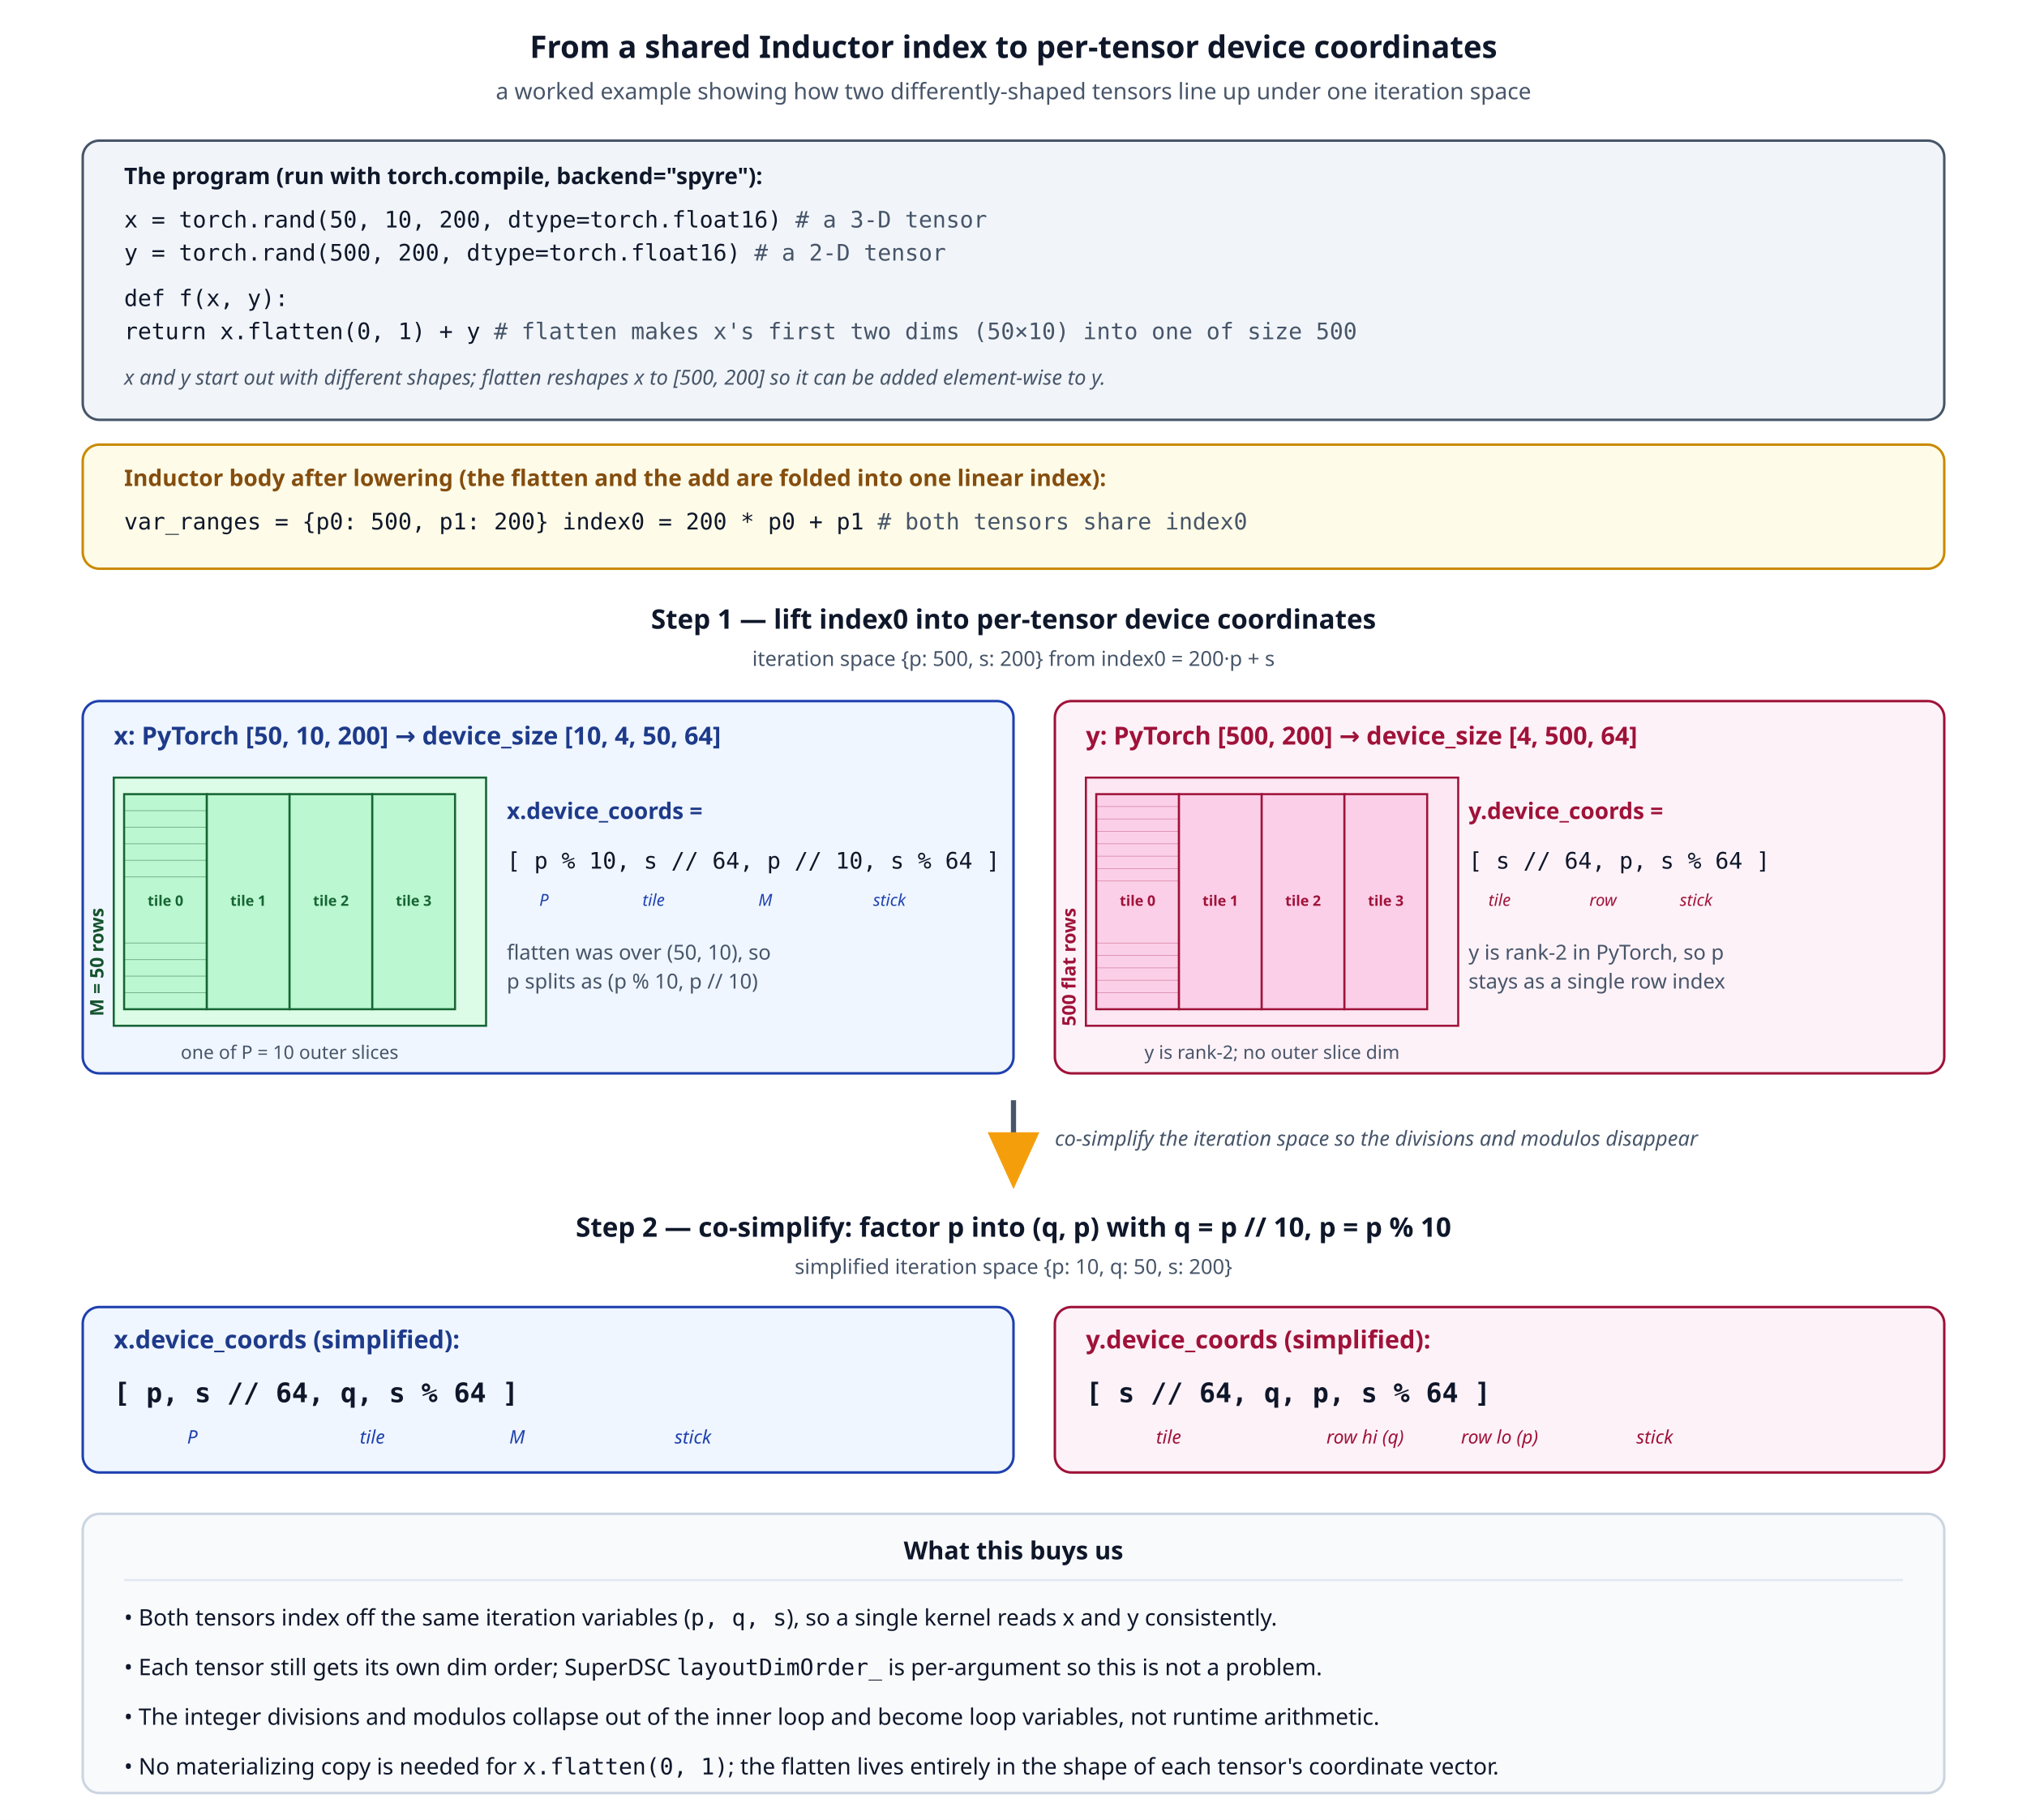
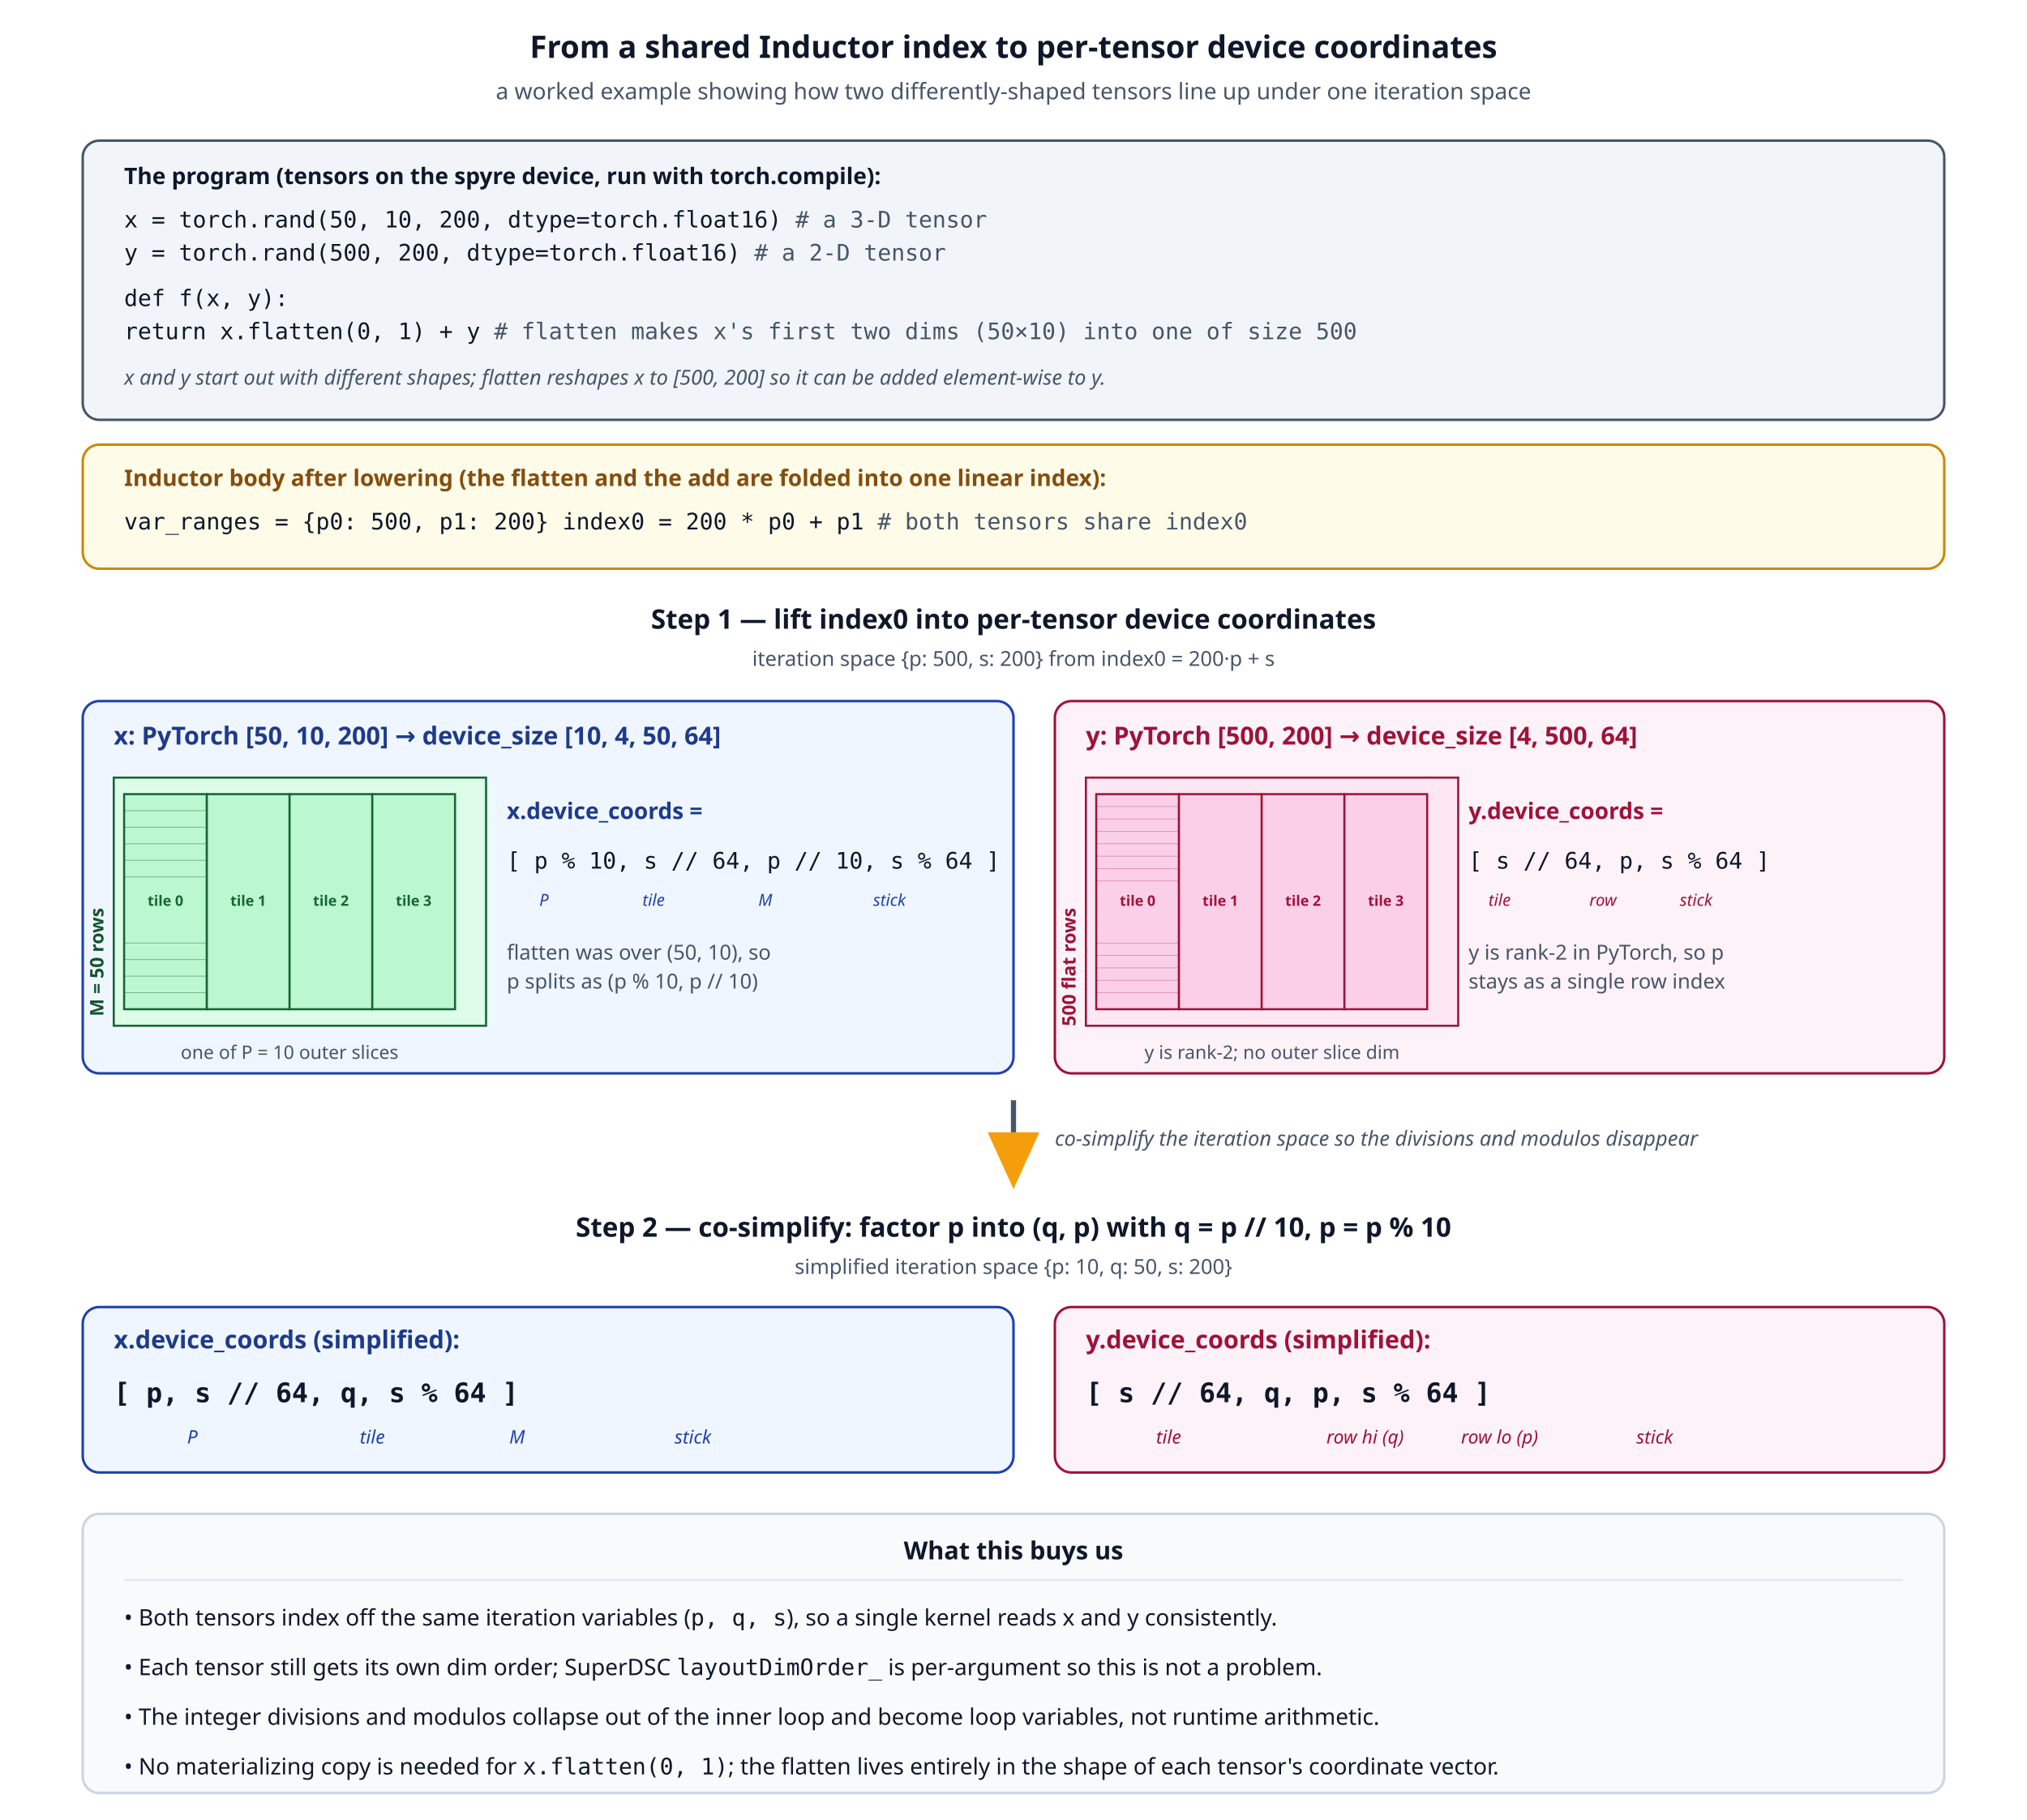
<svg xmlns="http://www.w3.org/2000/svg" viewBox="0 0 980 880" font-family="sans-serif" font-size="12">
  <rect width="980" height="880" fill="white" />
  <defs>
    <marker id="ah" markerWidth="9" markerHeight="9" refX="7" refY="4" orient="auto">
      <path d="M0,0 L9,4 L0,8 Z" fill="#1d4ed8" />
    </marker>
    <marker id="ahbig" markerWidth="11" markerHeight="11" refX="9" refY="5" orient="auto">
      <path d="M0,0 L11,5 L0,10 Z" fill="#f59e0b" />
    </marker>
  </defs>
  <text x="490" y="28" text-anchor="middle" font-size="15" font-weight="bold" fill="#0f172a">From a shared Inductor index to per-tensor device coordinates</text>
  <text x="490" y="48" text-anchor="middle" font-size="11" fill="#475569">a worked example showing how two differently-shaped tensors line up under one iteration space</text>
  <rect x="40" y="68" width="900" height="135" rx="8" fill="#f1f5f9" stroke="#475569" stroke-width="1.2" />
-   <text x="60" y="89" font-size="11" font-weight="bold" fill="#0f172a">The program (run with torch.compile, backend="spyre"):</text>
+   <text x="60" y="89" font-size="11" font-weight="bold" fill="#0f172a">The program (tensors on the spyre device, run with torch.compile):</text>
  <text x="60" y="110" font-family="ui-monospace, SFMono-Regular, Menlo, monospace" font-size="11" fill="#0f172a">x = torch.rand(50, 10, 200, dtype=torch.float16)   <tspan fill="#475569"># a 3-D tensor</tspan>
  </text>
  <text x="60" y="126" font-family="ui-monospace, monospace" font-size="11" fill="#0f172a">y = torch.rand(500, 200,   dtype=torch.float16)    <tspan fill="#475569"># a 2-D tensor</tspan>
  </text>
  <text x="60" y="148" font-family="ui-monospace, monospace" font-size="11" fill="#0f172a">def f(x, y):</text>
  <text x="60" y="164" font-family="ui-monospace, monospace" font-size="11" fill="#0f172a">    return x.flatten(0, 1) + y       <tspan fill="#475569"># flatten makes x's first two dims (50×10) into one of size 500</tspan>
  </text>
  <text x="60" y="186" font-size="10" font-style="italic" fill="#475569">x and y start out with different shapes; flatten reshapes x to [500, 200] so it can be added element-wise to y.</text>
  <rect x="40" y="215" width="900" height="60" rx="8" fill="#fefce8" stroke="#ca8a04" stroke-width="1.2" />
  <text x="60" y="235" font-size="11" font-weight="bold" fill="#854d0e">Inductor body after lowering (the flatten and the add are folded into one linear index):</text>
  <text x="60" y="256" font-family="ui-monospace, monospace" font-size="11" fill="#0f172a">var_ranges = {p0: 500, p1: 200}    index0 = 200 * p0 + p1   <tspan fill="#475569"># both tensors share index0</tspan>
  </text>
  <text x="490" y="304" text-anchor="middle" font-size="13" font-weight="bold" fill="#0f172a">Step 1 — lift index0 into per-tensor device coordinates</text>
  <text x="490" y="322" text-anchor="middle" font-size="10" fill="#475569">iteration space {p: 500, s: 200} from index0 = 200·p + s</text>
  <rect x="40" y="339" width="450" height="180" rx="8" fill="#eff6ff" stroke="#1e40af" stroke-width="1.2" />
  <text x="55" y="360" font-size="12" font-weight="bold" fill="#1e3a8a">x: PyTorch [50, 10, 200] → device_size [10, 4, 50, 64]</text>
  <g stroke="#166534" stroke-width="1">
    <rect x="55" y="376" width="180" height="120" fill="#dcfce7" />
    <rect x="60" y="384" width="40" height="104" fill="#bbf7d0" />
    <rect x="100" y="384" width="40" height="104" fill="#bbf7d0" />
    <rect x="140" y="384" width="40" height="104" fill="#bbf7d0" />
    <rect x="180" y="384" width="40" height="104" fill="#bbf7d0" />
  </g>
  <text x="80" y="438" text-anchor="middle" font-size="7" font-weight="bold" fill="#166534">tile 0</text>
  <text x="120" y="438" text-anchor="middle" font-size="7" font-weight="bold" fill="#166534">tile 1</text>
  <text x="160" y="438" text-anchor="middle" font-size="7" font-weight="bold" fill="#166534">tile 2</text>
  <text x="200" y="438" text-anchor="middle" font-size="7" font-weight="bold" fill="#166534">tile 3</text>
  <g stroke="#14532d" stroke-width="0.4" stroke-opacity="0.4">
    <line x1="60" y1="392" x2="100" y2="392" />
    <line x1="60" y1="400" x2="100" y2="400" />
    <line x1="60" y1="408" x2="100" y2="408" />
    <line x1="60" y1="416" x2="100" y2="416" />
    <line x1="60" y1="424" x2="100" y2="424" />
    <line x1="60" y1="456" x2="100" y2="456" />
    <line x1="60" y1="464" x2="100" y2="464" />
    <line x1="60" y1="472" x2="100" y2="472" />
    <line x1="60" y1="480" x2="100" y2="480" />
  </g>
  <text x="50" y="439" text-anchor="end" font-size="9" font-weight="bold" fill="#14532d" transform="rotate(-90 50 439)">M = 50 rows</text>
  <text x="140" y="512" text-anchor="middle" font-size="9" fill="#475569">one of P = 10 outer slices</text>
  <text x="245" y="396" font-size="11" font-weight="bold" fill="#1e3a8a">x.device_coords =</text>
  <text x="245" y="420" font-family="ui-monospace, monospace" font-size="11" fill="#0f172a">[ p % 10,  s // 64,  p // 10,  s % 64 ]</text>
  <text x="263" y="438" text-anchor="middle" font-size="8" font-style="italic" fill="#1e40af">P</text>
  <text x="316" y="438" text-anchor="middle" font-size="8" font-style="italic" fill="#1e40af">tile</text>
  <text x="370" y="438" text-anchor="middle" font-size="8" font-style="italic" fill="#1e40af">M</text>
  <text x="430" y="438" text-anchor="middle" font-size="8" font-style="italic" fill="#1e40af">stick</text>
  <text x="245" y="464" font-size="10" fill="#475569">flatten was over (50, 10), so</text>
  <text x="245" y="478" font-size="10" fill="#475569">p splits as (p % 10, p // 10)</text>
  <rect x="510" y="339" width="430" height="180" rx="8" fill="#fdf2f8" stroke="#9f1239" stroke-width="1.2" />
  <text x="525" y="360" font-size="12" font-weight="bold" fill="#9f1239">y: PyTorch [500, 200] → device_size [4, 500, 64]</text>
  <g stroke="#9f1239" stroke-width="1">
    <rect x="525" y="376" width="180" height="120" fill="#fce7f3" />
    <rect x="530" y="384" width="40" height="104" fill="#fbcfe8" />
    <rect x="570" y="384" width="40" height="104" fill="#fbcfe8" />
    <rect x="610" y="384" width="40" height="104" fill="#fbcfe8" />
    <rect x="650" y="384" width="40" height="104" fill="#fbcfe8" />
  </g>
  <text x="550" y="438" text-anchor="middle" font-size="7" font-weight="bold" fill="#9f1239">tile 0</text>
  <text x="590" y="438" text-anchor="middle" font-size="7" font-weight="bold" fill="#9f1239">tile 1</text>
  <text x="630" y="438" text-anchor="middle" font-size="7" font-weight="bold" fill="#9f1239">tile 2</text>
  <text x="670" y="438" text-anchor="middle" font-size="7" font-weight="bold" fill="#9f1239">tile 3</text>
  <g stroke="#9f1239" stroke-width="0.3" stroke-opacity="0.4">
    <line x1="530" y1="390" x2="570" y2="390" />
    <line x1="530" y1="396" x2="570" y2="396" />
    <line x1="530" y1="402" x2="570" y2="402" />
    <line x1="530" y1="408" x2="570" y2="408" />
    <line x1="530" y1="414" x2="570" y2="414" />
    <line x1="530" y1="420" x2="570" y2="420" />
    <line x1="530" y1="426" x2="570" y2="426" />
    <line x1="530" y1="456" x2="570" y2="456" />
    <line x1="530" y1="462" x2="570" y2="462" />
    <line x1="530" y1="468" x2="570" y2="468" />
    <line x1="530" y1="474" x2="570" y2="474" />
    <line x1="530" y1="480" x2="570" y2="480" />
  </g>
  <text x="520" y="439" text-anchor="end" font-size="9" font-weight="bold" fill="#9f1239" transform="rotate(-90 520 439)">500 flat rows</text>
  <text x="615" y="512" text-anchor="middle" font-size="9" fill="#475569">y is rank-2; no outer slice dim</text>
  <text x="710" y="396" font-size="11" font-weight="bold" fill="#9f1239">y.device_coords =</text>
  <text x="710" y="420" font-family="ui-monospace, monospace" font-size="11" fill="#0f172a">[ s // 64,  p,  s % 64 ]</text>
  <text x="725" y="438" text-anchor="middle" font-size="8" font-style="italic" fill="#9f1239">tile</text>
  <text x="775" y="438" text-anchor="middle" font-size="8" font-style="italic" fill="#9f1239">row</text>
  <text x="820" y="438" text-anchor="middle" font-size="8" font-style="italic" fill="#9f1239">stick</text>
  <text x="710" y="464" font-size="10" fill="#475569">y is rank-2 in PyTorch, so p</text>
  <text x="710" y="478" font-size="10" fill="#475569">stays as a single row index</text>
  <line x1="490" y1="532" x2="490" y2="570" stroke="#475569" stroke-width="2.5" marker-end="url(#ahbig)" />
  <text x="510" y="554" font-size="10" font-style="italic" fill="#475569">co-simplify the iteration space so the divisions and modulos disappear</text>
  <text x="490" y="598" text-anchor="middle" font-size="13" font-weight="bold" fill="#0f172a">Step 2 — co-simplify: factor p into (q, p) with q = p // 10, p = p % 10</text>
  <text x="490" y="616" text-anchor="middle" font-size="10" fill="#475569">simplified iteration space {p: 10, q: 50, s: 200}</text>
  <rect x="40" y="632" width="450" height="80" rx="8" fill="#eff6ff" stroke="#1e40af" stroke-width="1.2" />
  <text x="55" y="652" font-size="12" font-weight="bold" fill="#1e3a8a">x.device_coords (simplified):</text>
  <text x="55" y="678" font-family="ui-monospace, monospace" font-size="13" font-weight="bold" fill="#0f172a">[ p,    s // 64,    q,    s % 64 ]</text>
  <text x="93" y="698" text-anchor="middle" font-size="9" font-style="italic" fill="#1e40af">P</text>
  <text x="180" y="698" text-anchor="middle" font-size="9" font-style="italic" fill="#1e40af">tile</text>
  <text x="250" y="698" text-anchor="middle" font-size="9" font-style="italic" fill="#1e40af">M</text>
  <text x="335" y="698" text-anchor="middle" font-size="9" font-style="italic" fill="#1e40af">stick</text>
  <rect x="510" y="632" width="430" height="80" rx="8" fill="#fdf2f8" stroke="#9f1239" stroke-width="1.2" />
  <text x="525" y="652" font-size="12" font-weight="bold" fill="#9f1239">y.device_coords (simplified):</text>
  <text x="525" y="678" font-family="ui-monospace, monospace" font-size="13" font-weight="bold" fill="#0f172a">[ s // 64,    q,    p,    s % 64 ]</text>
  <text x="565" y="698" text-anchor="middle" font-size="9" font-style="italic" fill="#9f1239">tile</text>
  <text x="660" y="698" text-anchor="middle" font-size="9" font-style="italic" fill="#9f1239">row hi (q)</text>
  <text x="725" y="698" text-anchor="middle" font-size="9" font-style="italic" fill="#9f1239">row lo (p)</text>
  <text x="800" y="698" text-anchor="middle" font-size="9" font-style="italic" fill="#9f1239">stick</text>
  <rect x="40" y="732" width="900" height="135" rx="8" fill="#f8fafc" stroke="#cbd5e1" stroke-width="1.2" />
  <text x="490" y="754" text-anchor="middle" font-size="12" font-weight="bold" fill="#0f172a">What this buys us</text>
  <line x1="60" y1="764" x2="920" y2="764" stroke="#e2e8f0" stroke-width="1" />
  <text x="60" y="786" font-size="11" fill="#0f172a">• Both tensors index off the same iteration variables (<tspan font-family="ui-monospace, monospace">p, q, s</tspan>), so a single kernel reads x and y consistently.</text>
  <text x="60" y="810" font-size="11" fill="#0f172a">• Each tensor still gets its own dim order; SuperDSC <tspan font-family="ui-monospace, monospace">layoutDimOrder_</tspan> is per-argument so this is not a problem.</text>
  <text x="60" y="834" font-size="11" fill="#0f172a">• The integer divisions and modulos collapse out of the inner loop and become loop variables, not runtime arithmetic.</text>
  <text x="60" y="858" font-size="11" fill="#0f172a">• No materializing copy is needed for <tspan font-family="ui-monospace, monospace">x.flatten(0, 1)</tspan>; the flatten lives entirely in the shape of each tensor's coordinate vector.</text>
</svg>
